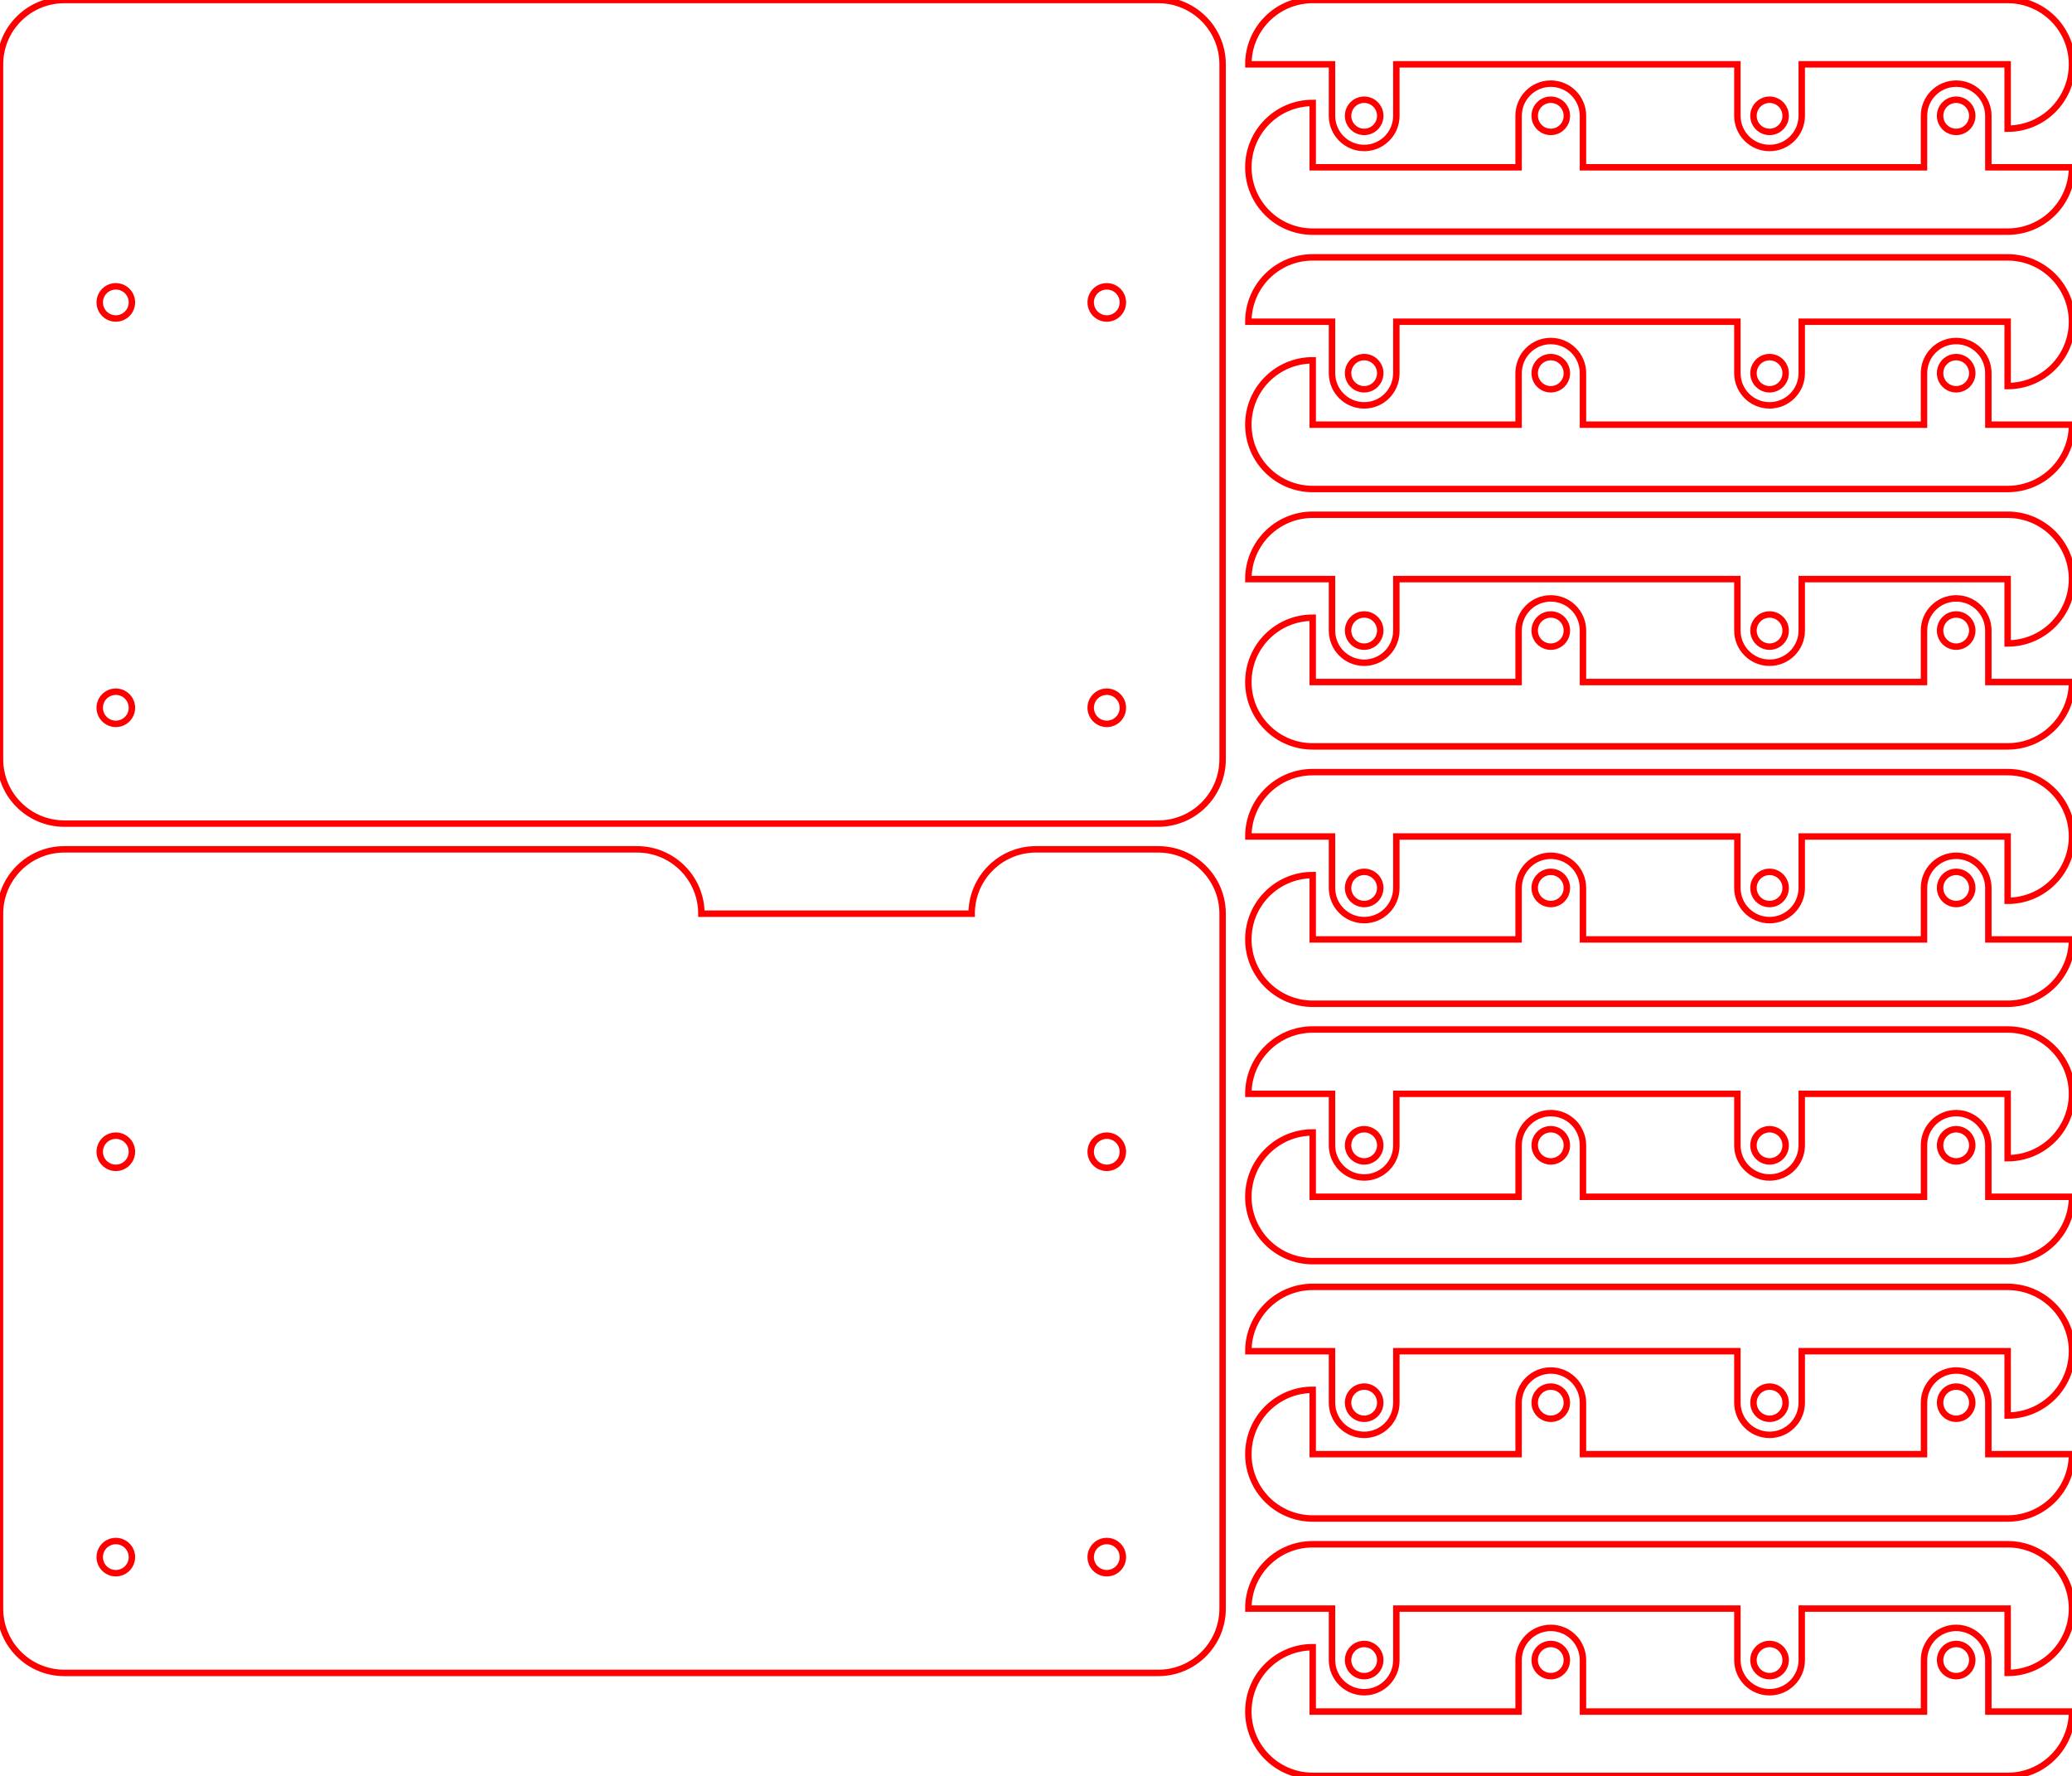
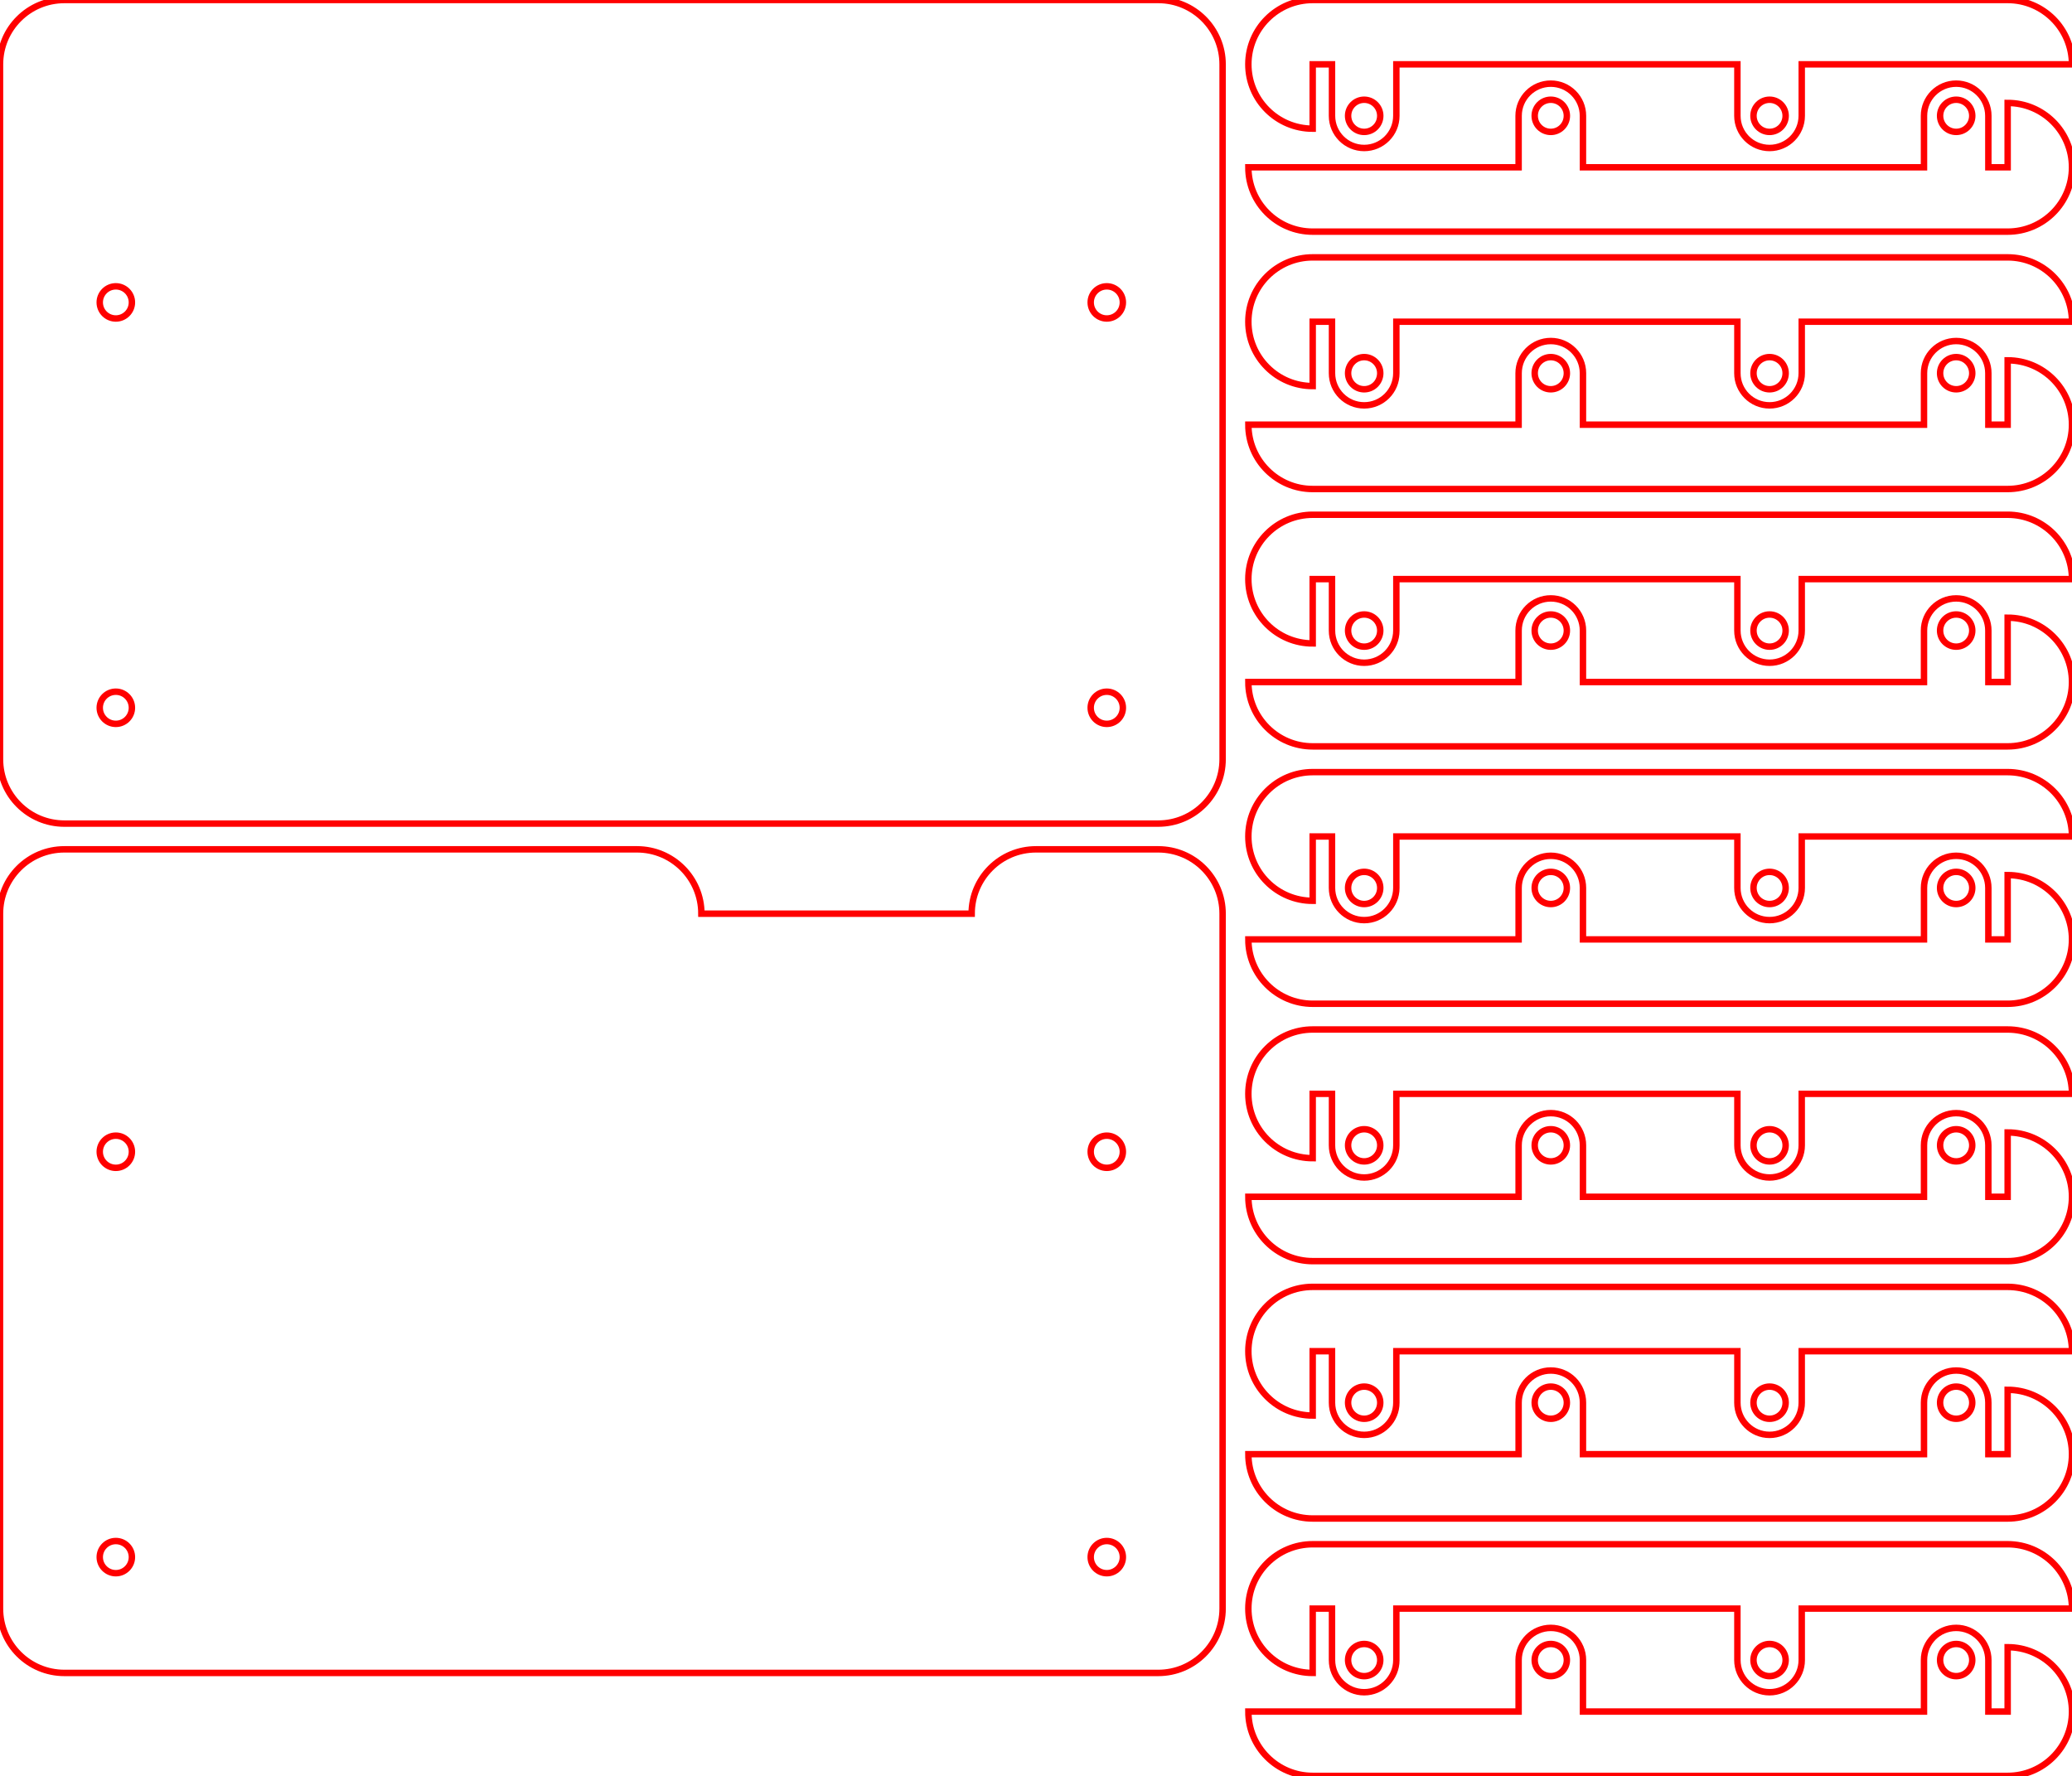
<svg xmlns="http://www.w3.org/2000/svg" baseProfile="full" height="138mm" version="1.1" viewBox="0, 0, 161, 138" width="161mm">
  <defs />
  <g>
    <rect fill="none" height="64" rx="5" ry="5" stroke="red" stroke-width="0.5" width="95" x="0" y="0" />
    <g>
      <circle cx="9" cy="23.5" fill="none" r="1.25" stroke="red" stroke-width="0.5" />
+       <circle cx="86" cy="23.5" fill="none" r="1.25" stroke="red" stroke-width="0.5" />
      <circle cx="9" cy="55" fill="none" r="1.25" stroke="red" stroke-width="0.5" />
-       <circle cx="86" cy="23.5" fill="none" r="1.25" stroke="red" stroke-width="0.5" />
      <circle cx="86" cy="55" fill="none" r="1.25" stroke="red" stroke-width="0.5" />
    </g>
  </g>
  <g transform="translate(0,66)">
    <path d="M 0 5 a 5 5 0 0,1 5.0 -5.0 l 44.5 -0.0 a 5 5 90 0,1 5.0 5.0 l 21.0 -0.0 a 5 5 0 0,1 5.0 -5.0 l 9.5 -0.0 a 5 5 90 0,1 5.0 5.0 l 0.0 54.0 a 5 5 180 0,1 -5.0 5.0 l -85.0 0.0 a 5 5 270 0,1 -5.0 -5.0 z" fill="none" stroke="red" stroke-width="0.5" />
    <g>
      <circle cx="9" cy="23.5" fill="none" r="1.25" stroke="red" stroke-width="0.5" />
+       <circle cx="86" cy="23.5" fill="none" r="1.25" stroke="red" stroke-width="0.5" />
      <circle cx="9" cy="55" fill="none" r="1.25" stroke="red" stroke-width="0.5" />
-       <circle cx="86" cy="23.5" fill="none" r="1.25" stroke="red" stroke-width="0.5" />
      <circle cx="86" cy="55" fill="none" r="1.25" stroke="red" stroke-width="0.5" />
    </g>
  </g>
  <g transform="translate(161,0) rotate(90)">
-     <path d="M 0 5 a 5 5 0 0,1 10 0 l -5 0 l 0 16.0 l 4 0 a 2.5 2.5 0 0,1 0 5 l -4 0 l 0 26.5 l 4 0 a 2.5 2.5 0 0,1 0 5 l -4 0 l 0 6.5 a 5 5 0 0,1 -5 -5 z" fill="none" stroke="red" stroke-width="0.5" />
+     <path d="M 0 5 a 5 5 0 0,1 5.0 -5.0 l 0.0 21.0 l 4.0 -0.0 a 2.5 2.5 90 0,1 0.0 5.0 l -4.0 0.0 l 0.0 26.5 l 4.0 -0.0 a 2.5 2.5 90 0,1 0.0 5.0 l -4.0 0.0 l 0.0 1.5 l 5.0 -0.0 a 5 5 180 0,1 -10.0 0.0 z" fill="none" stroke="red" stroke-width="0.5" />
    <circle cx="9" cy="23.5" fill="none" r="1.25" stroke="red" stroke-width="0.5" />
    <circle cx="9" cy="55" fill="none" r="1.25" stroke="red" stroke-width="0.5" />
  </g>
  <g transform="translate(97,18) rotate(-90)">
-     <path d="M 0 5 a 5 5 0 0,1 10 0 l -5 0 l 0 16.0 l 4 0 a 2.5 2.5 0 0,1 0 5 l -4 0 l 0 26.5 l 4 0 a 2.5 2.5 0 0,1 0 5 l -4 0 l 0 6.5 a 5 5 0 0,1 -5 -5 z" fill="none" stroke="red" stroke-width="0.5" />
+     <path d="M 0 5 a 5 5 0 0,1 5.0 -5.0 l 0.0 21.0 l 4.0 -0.0 a 2.5 2.5 90 0,1 0.0 5.0 l -4.0 0.0 l 0.0 26.5 l 4.0 -0.0 a 2.5 2.5 90 0,1 0.0 5.0 l -4.0 0.0 l 0.0 1.5 l 5.0 -0.0 a 5 5 180 0,1 -10.0 0.0 z" fill="none" stroke="red" stroke-width="0.5" />
    <circle cx="9" cy="23.5" fill="none" r="1.25" stroke="red" stroke-width="0.5" />
    <circle cx="9" cy="55" fill="none" r="1.25" stroke="red" stroke-width="0.5" />
  </g>
  <g transform="translate(161,20) rotate(90)">
-     <path d="M 0 5 a 5 5 0 0,1 10 0 l -5 0 l 0 16.0 l 4 0 a 2.5 2.5 0 0,1 0 5 l -4 0 l 0 26.5 l 4 0 a 2.5 2.5 0 0,1 0 5 l -4 0 l 0 6.5 a 5 5 0 0,1 -5 -5 z" fill="none" stroke="red" stroke-width="0.5" />
+     <path d="M 0 5 a 5 5 0 0,1 5.0 -5.0 l 0.0 21.0 l 4.0 -0.0 a 2.5 2.5 90 0,1 0.0 5.0 l -4.0 0.0 l 0.0 26.5 l 4.0 -0.0 a 2.5 2.5 90 0,1 0.0 5.0 l -4.0 0.0 l 0.0 1.5 l 5.0 -0.0 a 5 5 180 0,1 -10.0 0.0 z" fill="none" stroke="red" stroke-width="0.5" />
    <circle cx="9" cy="23.5" fill="none" r="1.25" stroke="red" stroke-width="0.5" />
    <circle cx="9" cy="55" fill="none" r="1.25" stroke="red" stroke-width="0.5" />
  </g>
  <g transform="translate(97,38) rotate(-90)">
-     <path d="M 0 5 a 5 5 0 0,1 10 0 l -5 0 l 0 16.0 l 4 0 a 2.5 2.5 0 0,1 0 5 l -4 0 l 0 26.5 l 4 0 a 2.5 2.5 0 0,1 0 5 l -4 0 l 0 6.5 a 5 5 0 0,1 -5 -5 z" fill="none" stroke="red" stroke-width="0.5" />
+     <path d="M 0 5 a 5 5 0 0,1 5.0 -5.0 l 0.0 21.0 l 4.0 -0.0 a 2.5 2.5 90 0,1 0.0 5.0 l -4.0 0.0 l 0.0 26.5 l 4.0 -0.0 a 2.5 2.5 90 0,1 0.0 5.0 l -4.0 0.0 l 0.0 1.5 l 5.0 -0.0 a 5 5 180 0,1 -10.0 0.0 z" fill="none" stroke="red" stroke-width="0.5" />
    <circle cx="9" cy="23.5" fill="none" r="1.25" stroke="red" stroke-width="0.5" />
    <circle cx="9" cy="55" fill="none" r="1.25" stroke="red" stroke-width="0.5" />
  </g>
  <g transform="translate(161,40) rotate(90)">
-     <path d="M 0 5 a 5 5 0 0,1 10 0 l -5 0 l 0 16.0 l 4 0 a 2.5 2.5 0 0,1 0 5 l -4 0 l 0 26.5 l 4 0 a 2.5 2.5 0 0,1 0 5 l -4 0 l 0 6.5 a 5 5 0 0,1 -5 -5 z" fill="none" stroke="red" stroke-width="0.5" />
+     <path d="M 0 5 a 5 5 0 0,1 5.0 -5.0 l 0.0 21.0 l 4.0 -0.0 a 2.5 2.5 90 0,1 0.0 5.0 l -4.0 0.0 l 0.0 26.5 l 4.0 -0.0 a 2.5 2.5 90 0,1 0.0 5.0 l -4.0 0.0 l 0.0 1.5 l 5.0 -0.0 a 5 5 180 0,1 -10.0 0.0 z" fill="none" stroke="red" stroke-width="0.5" />
    <circle cx="9" cy="23.5" fill="none" r="1.25" stroke="red" stroke-width="0.5" />
    <circle cx="9" cy="55" fill="none" r="1.25" stroke="red" stroke-width="0.5" />
  </g>
  <g transform="translate(97,58) rotate(-90)">
-     <path d="M 0 5 a 5 5 0 0,1 10 0 l -5 0 l 0 16.0 l 4 0 a 2.5 2.5 0 0,1 0 5 l -4 0 l 0 26.5 l 4 0 a 2.5 2.5 0 0,1 0 5 l -4 0 l 0 6.5 a 5 5 0 0,1 -5 -5 z" fill="none" stroke="red" stroke-width="0.5" />
+     <path d="M 0 5 a 5 5 0 0,1 5.0 -5.0 l 0.0 21.0 l 4.0 -0.0 a 2.5 2.5 90 0,1 0.0 5.0 l -4.0 0.0 l 0.0 26.5 l 4.0 -0.0 a 2.5 2.5 90 0,1 0.0 5.0 l -4.0 0.0 l 0.0 1.5 l 5.0 -0.0 a 5 5 180 0,1 -10.0 0.0 z" fill="none" stroke="red" stroke-width="0.5" />
    <circle cx="9" cy="23.5" fill="none" r="1.25" stroke="red" stroke-width="0.5" />
    <circle cx="9" cy="55" fill="none" r="1.25" stroke="red" stroke-width="0.5" />
  </g>
  <g transform="translate(161,60) rotate(90)">
-     <path d="M 0 5 a 5 5 0 0,1 10 0 l -5 0 l 0 16.0 l 4 0 a 2.5 2.5 0 0,1 0 5 l -4 0 l 0 26.5 l 4 0 a 2.5 2.5 0 0,1 0 5 l -4 0 l 0 6.5 a 5 5 0 0,1 -5 -5 z" fill="none" stroke="red" stroke-width="0.5" />
+     <path d="M 0 5 a 5 5 0 0,1 5.0 -5.0 l 0.0 21.0 l 4.0 -0.0 a 2.5 2.5 90 0,1 0.0 5.0 l -4.0 0.0 l 0.0 26.5 l 4.0 -0.0 a 2.5 2.5 90 0,1 0.0 5.0 l -4.0 0.0 l 0.0 1.5 l 5.0 -0.0 a 5 5 180 0,1 -10.0 0.0 z" fill="none" stroke="red" stroke-width="0.5" />
    <circle cx="9" cy="23.5" fill="none" r="1.25" stroke="red" stroke-width="0.5" />
    <circle cx="9" cy="55" fill="none" r="1.25" stroke="red" stroke-width="0.5" />
  </g>
  <g transform="translate(97,78) rotate(-90)">
-     <path d="M 0 5 a 5 5 0 0,1 10 0 l -5 0 l 0 16.0 l 4 0 a 2.5 2.5 0 0,1 0 5 l -4 0 l 0 26.5 l 4 0 a 2.5 2.5 0 0,1 0 5 l -4 0 l 0 6.5 a 5 5 0 0,1 -5 -5 z" fill="none" stroke="red" stroke-width="0.5" />
+     <path d="M 0 5 a 5 5 0 0,1 5.0 -5.0 l 0.0 21.0 l 4.0 -0.0 a 2.5 2.5 90 0,1 0.0 5.0 l -4.0 0.0 l 0.0 26.5 l 4.0 -0.0 a 2.5 2.5 90 0,1 0.0 5.0 l -4.0 0.0 l 0.0 1.5 l 5.0 -0.0 a 5 5 180 0,1 -10.0 0.0 z" fill="none" stroke="red" stroke-width="0.5" />
    <circle cx="9" cy="23.5" fill="none" r="1.25" stroke="red" stroke-width="0.5" />
    <circle cx="9" cy="55" fill="none" r="1.25" stroke="red" stroke-width="0.5" />
  </g>
  <g transform="translate(161,80) rotate(90)">
-     <path d="M 0 5 a 5 5 0 0,1 10 0 l -5 0 l 0 16.0 l 4 0 a 2.5 2.5 0 0,1 0 5 l -4 0 l 0 26.5 l 4 0 a 2.5 2.5 0 0,1 0 5 l -4 0 l 0 6.5 a 5 5 0 0,1 -5 -5 z" fill="none" stroke="red" stroke-width="0.5" />
+     <path d="M 0 5 a 5 5 0 0,1 5.0 -5.0 l 0.0 21.0 l 4.0 -0.0 a 2.5 2.5 90 0,1 0.0 5.0 l -4.0 0.0 l 0.0 26.5 l 4.0 -0.0 a 2.5 2.5 90 0,1 0.0 5.0 l -4.0 0.0 l 0.0 1.5 l 5.0 -0.0 a 5 5 180 0,1 -10.0 0.0 z" fill="none" stroke="red" stroke-width="0.5" />
    <circle cx="9" cy="23.5" fill="none" r="1.25" stroke="red" stroke-width="0.5" />
    <circle cx="9" cy="55" fill="none" r="1.25" stroke="red" stroke-width="0.5" />
  </g>
  <g transform="translate(97,98) rotate(-90)">
-     <path d="M 0 5 a 5 5 0 0,1 10 0 l -5 0 l 0 16.0 l 4 0 a 2.5 2.5 0 0,1 0 5 l -4 0 l 0 26.5 l 4 0 a 2.5 2.5 0 0,1 0 5 l -4 0 l 0 6.5 a 5 5 0 0,1 -5 -5 z" fill="none" stroke="red" stroke-width="0.5" />
+     <path d="M 0 5 a 5 5 0 0,1 5.0 -5.0 l 0.0 21.0 l 4.0 -0.0 a 2.5 2.5 90 0,1 0.0 5.0 l -4.0 0.0 l 0.0 26.5 l 4.0 -0.0 a 2.5 2.5 90 0,1 0.0 5.0 l -4.0 0.0 l 0.0 1.5 l 5.0 -0.0 a 5 5 180 0,1 -10.0 0.0 z" fill="none" stroke="red" stroke-width="0.5" />
    <circle cx="9" cy="23.5" fill="none" r="1.25" stroke="red" stroke-width="0.5" />
    <circle cx="9" cy="55" fill="none" r="1.25" stroke="red" stroke-width="0.5" />
  </g>
  <g transform="translate(161,100) rotate(90)">
-     <path d="M 0 5 a 5 5 0 0,1 10 0 l -5 0 l 0 16.0 l 4 0 a 2.5 2.5 0 0,1 0 5 l -4 0 l 0 26.5 l 4 0 a 2.5 2.5 0 0,1 0 5 l -4 0 l 0 6.5 a 5 5 0 0,1 -5 -5 z" fill="none" stroke="red" stroke-width="0.5" />
+     <path d="M 0 5 a 5 5 0 0,1 5.0 -5.0 l 0.0 21.0 l 4.0 -0.0 a 2.5 2.5 90 0,1 0.0 5.0 l -4.0 0.0 l 0.0 26.5 l 4.0 -0.0 a 2.5 2.5 90 0,1 0.0 5.0 l -4.0 0.0 l 0.0 1.5 l 5.0 -0.0 a 5 5 180 0,1 -10.0 0.0 z" fill="none" stroke="red" stroke-width="0.5" />
    <circle cx="9" cy="23.5" fill="none" r="1.25" stroke="red" stroke-width="0.5" />
    <circle cx="9" cy="55" fill="none" r="1.25" stroke="red" stroke-width="0.5" />
  </g>
  <g transform="translate(97,118) rotate(-90)">
-     <path d="M 0 5 a 5 5 0 0,1 10 0 l -5 0 l 0 16.0 l 4 0 a 2.5 2.5 0 0,1 0 5 l -4 0 l 0 26.5 l 4 0 a 2.5 2.5 0 0,1 0 5 l -4 0 l 0 6.5 a 5 5 0 0,1 -5 -5 z" fill="none" stroke="red" stroke-width="0.5" />
+     <path d="M 0 5 a 5 5 0 0,1 5.0 -5.0 l 0.0 21.0 l 4.0 -0.0 a 2.5 2.5 90 0,1 0.0 5.0 l -4.0 0.0 l 0.0 26.5 l 4.0 -0.0 a 2.5 2.5 90 0,1 0.0 5.0 l -4.0 0.0 l 0.0 1.5 l 5.0 -0.0 a 5 5 180 0,1 -10.0 0.0 z" fill="none" stroke="red" stroke-width="0.5" />
    <circle cx="9" cy="23.5" fill="none" r="1.25" stroke="red" stroke-width="0.5" />
    <circle cx="9" cy="55" fill="none" r="1.25" stroke="red" stroke-width="0.5" />
  </g>
  <g transform="translate(161,120) rotate(90)">
-     <path d="M 0 5 a 5 5 0 0,1 10 0 l -5 0 l 0 16.0 l 4 0 a 2.5 2.5 0 0,1 0 5 l -4 0 l 0 26.5 l 4 0 a 2.5 2.5 0 0,1 0 5 l -4 0 l 0 6.5 a 5 5 0 0,1 -5 -5 z" fill="none" stroke="red" stroke-width="0.5" />
+     <path d="M 0 5 a 5 5 0 0,1 5.0 -5.0 l 0.0 21.0 l 4.0 -0.0 a 2.5 2.5 90 0,1 0.0 5.0 l -4.0 0.0 l 0.0 26.5 l 4.0 -0.0 a 2.5 2.5 90 0,1 0.0 5.0 l -4.0 0.0 l 0.0 1.5 l 5.0 -0.0 a 5 5 180 0,1 -10.0 0.0 z" fill="none" stroke="red" stroke-width="0.5" />
    <circle cx="9" cy="23.5" fill="none" r="1.25" stroke="red" stroke-width="0.5" />
    <circle cx="9" cy="55" fill="none" r="1.25" stroke="red" stroke-width="0.5" />
  </g>
  <g transform="translate(97,138) rotate(-90)">
-     <path d="M 0 5 a 5 5 0 0,1 10 0 l -5 0 l 0 16.0 l 4 0 a 2.5 2.5 0 0,1 0 5 l -4 0 l 0 26.5 l 4 0 a 2.5 2.5 0 0,1 0 5 l -4 0 l 0 6.5 a 5 5 0 0,1 -5 -5 z" fill="none" stroke="red" stroke-width="0.5" />
+     <path d="M 0 5 a 5 5 0 0,1 5.0 -5.0 l 0.0 21.0 l 4.0 -0.0 a 2.5 2.5 90 0,1 0.0 5.0 l -4.0 0.0 l 0.0 26.5 l 4.0 -0.0 a 2.5 2.5 90 0,1 0.0 5.0 l -4.0 0.0 l 0.0 1.5 l 5.0 -0.0 a 5 5 180 0,1 -10.0 0.0 z" fill="none" stroke="red" stroke-width="0.5" />
    <circle cx="9" cy="23.5" fill="none" r="1.25" stroke="red" stroke-width="0.5" />
    <circle cx="9" cy="55" fill="none" r="1.25" stroke="red" stroke-width="0.5" />
  </g>
</svg>
